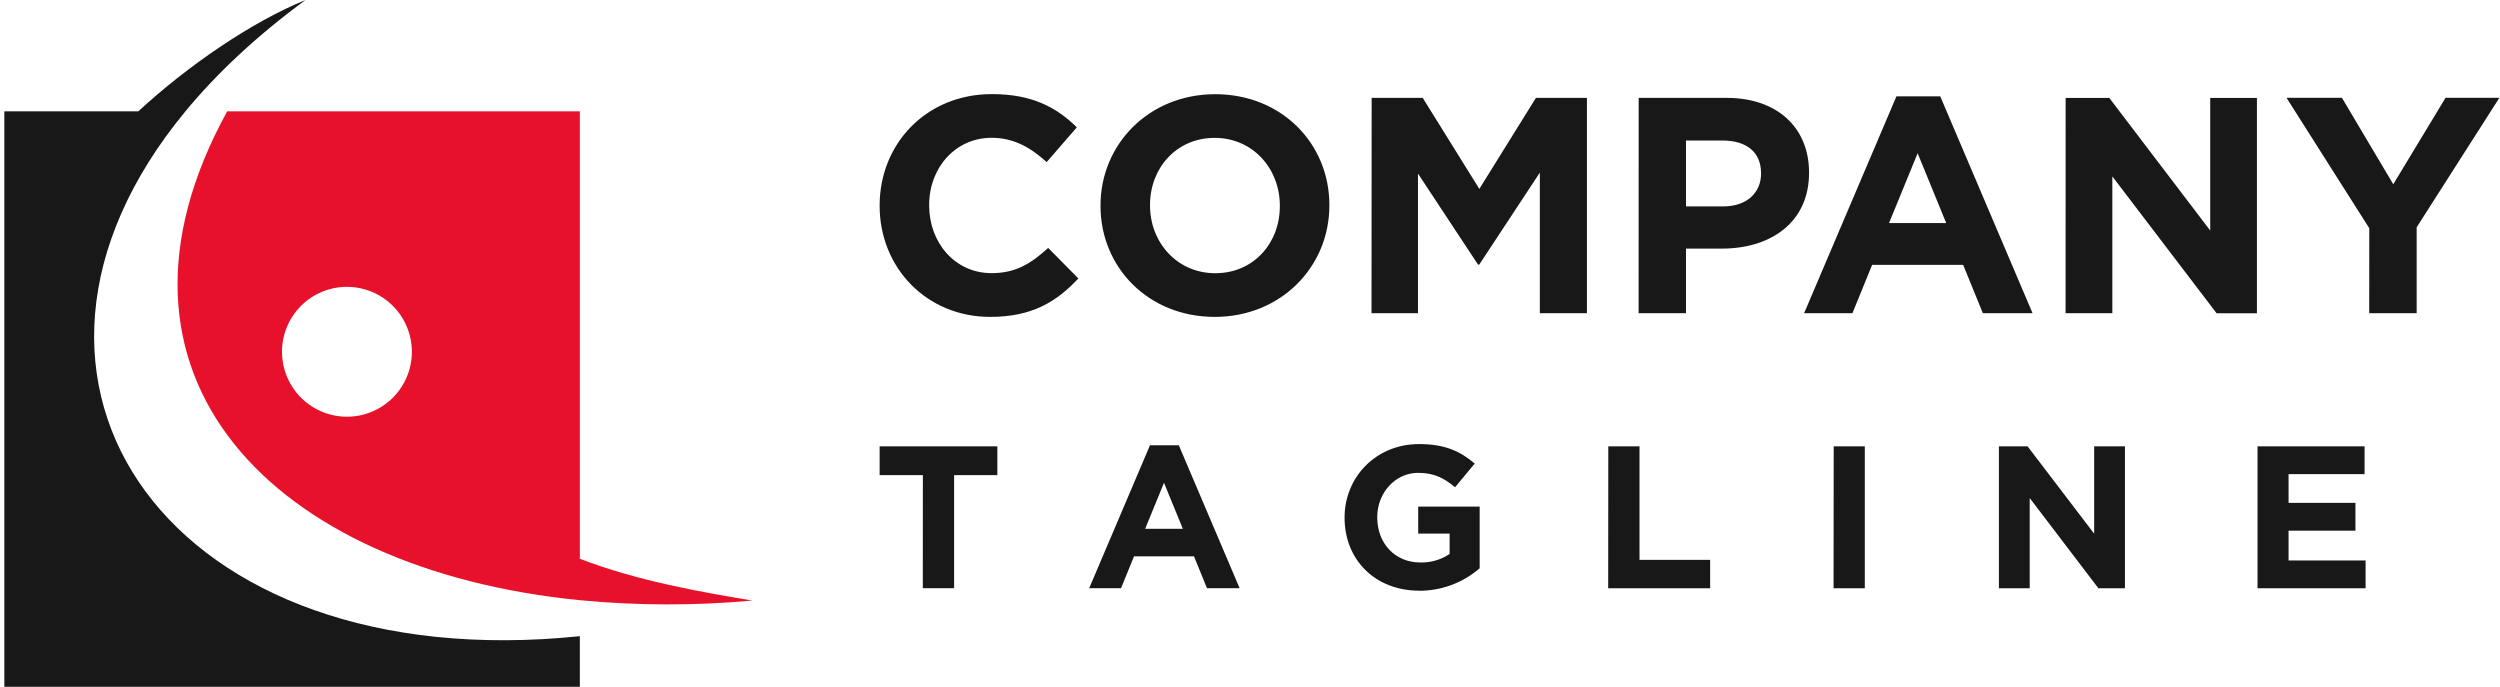
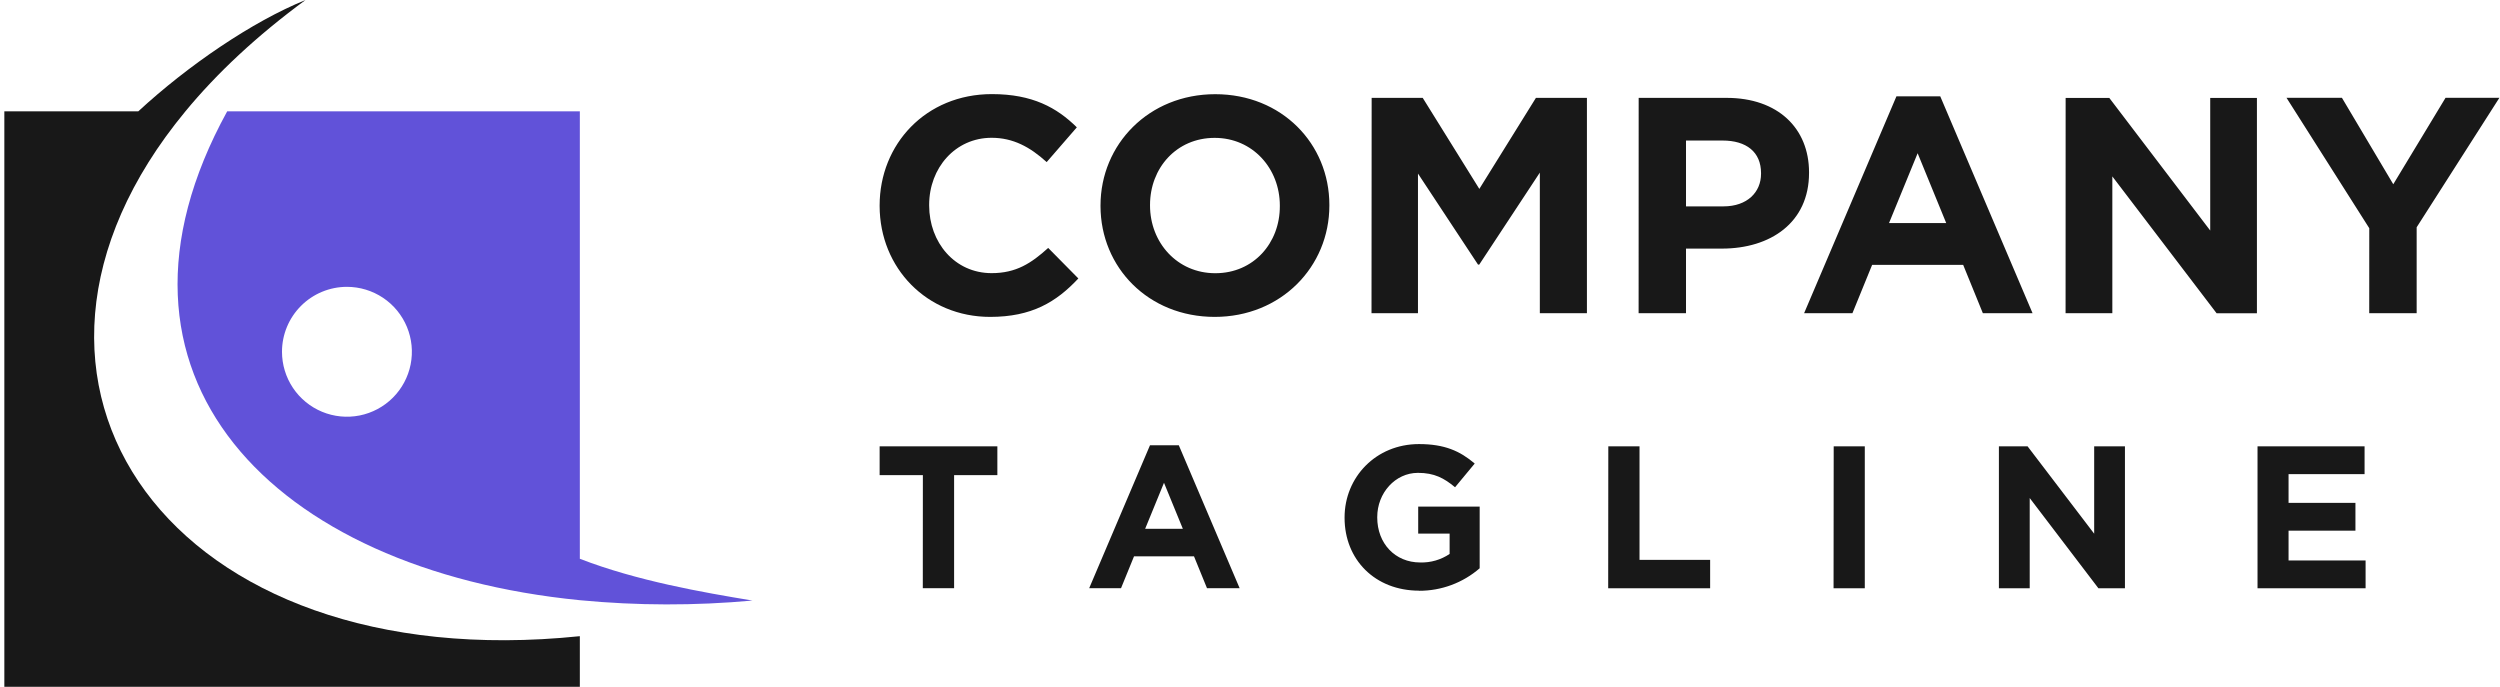
<svg xmlns="http://www.w3.org/2000/svg" width="182" height="50" viewBox="0 0 182 50" fill="none">
  <path fill-rule="evenodd" clip-rule="evenodd" d="M42.212 46.314C12.467 49.396 -2.812 27.841 13.5 8.103C15.781 5.338 18.681 2.617 22.242 0C18.366 1.57 13.684 4.767 10.07 8.103H0.316V50H42.212V46.314Z" fill="#181818" />
-   <path fill-rule="evenodd" clip-rule="evenodd" d="M25.257 20.882C26.192 20.882 27.106 21.16 27.884 21.679C28.661 22.198 29.267 22.937 29.625 23.801C29.983 24.665 30.076 25.615 29.894 26.532C29.712 27.449 29.261 28.292 28.6 28.953C27.939 29.614 27.097 30.064 26.18 30.247C25.262 30.429 24.312 30.336 23.448 29.978C22.584 29.62 21.846 29.014 21.326 28.237C20.807 27.459 20.529 26.545 20.529 25.61C20.529 24.356 21.027 23.154 21.914 22.267C22.801 21.38 24.003 20.882 25.257 20.882ZM16.541 8.103C5.957 27.346 19.842 41.477 42.212 43.695C46.39 44.095 50.597 44.103 54.777 43.72C51.125 43.116 46.368 42.288 42.212 40.679V8.103H16.541Z" fill="#E8112B" />
+   <path fill-rule="evenodd" clip-rule="evenodd" d="M25.257 20.882C26.192 20.882 27.106 21.16 27.884 21.679C28.661 22.198 29.267 22.937 29.625 23.801C29.983 24.665 30.076 25.615 29.894 26.532C29.712 27.449 29.261 28.292 28.6 28.953C27.939 29.614 27.097 30.064 26.18 30.247C25.262 30.429 24.312 30.336 23.448 29.978C22.584 29.62 21.846 29.014 21.326 28.237C20.807 27.459 20.529 26.545 20.529 25.61C20.529 24.356 21.027 23.154 21.914 22.267C22.801 21.38 24.003 20.882 25.257 20.882ZM16.541 8.103C5.957 27.346 19.842 41.477 42.212 43.695C46.39 44.095 50.597 44.103 54.777 43.72C51.125 43.116 46.368 42.288 42.212 40.679V8.103H16.541Z" fill="#6152D9" />
  <path d="M172.48 22.801H175.933V16.546L181.957 7.118H178.037L174.23 13.414L170.491 7.118H166.457L172.483 16.614L172.48 22.801ZM150.374 22.801H153.778V12.842L161.37 22.807H164.304V7.131H160.904V16.783L153.559 7.131H150.378L150.374 22.801ZM137.52 16.24L139.604 11.155L141.685 16.24H137.52ZM131.339 22.801H134.857L136.291 19.283H142.919L144.352 22.801H147.97L141.25 7.012H138.061L131.339 22.801ZM122.741 15.024V10.231H125.404C127.13 10.231 128.204 11.059 128.204 12.605V12.649C128.204 13.994 127.196 15.024 125.472 15.024H122.741ZM119.291 22.801H122.741V18.098H125.359C128.878 18.098 131.698 16.218 131.698 12.59V12.546C131.698 9.342 129.435 7.125 125.696 7.125H119.295L119.291 22.801ZM99.846 22.801H103.228V12.635L107.6 19.262H107.689L112.1 12.566V22.801H115.528V7.125H111.815L107.695 13.753L103.574 7.125H99.856L99.846 22.801ZM88.47 19.89C85.693 19.89 83.722 17.651 83.722 14.962V14.918C83.722 12.231 85.648 10.037 88.426 10.037C91.204 10.037 93.172 12.275 93.172 14.962V15.009C93.181 17.696 91.256 19.89 88.48 19.89H88.47ZM88.426 23.07C93.263 23.07 96.778 19.42 96.778 14.962V14.918C96.778 10.462 93.308 6.857 88.47 6.857C83.633 6.857 80.117 10.507 80.117 14.962V15.009C80.126 19.464 83.596 23.07 88.435 23.07H88.426ZM72.078 23.07C75.1 23.07 76.893 21.996 78.504 20.272L76.309 18.049C75.078 19.161 73.98 19.885 72.189 19.885C69.502 19.885 67.643 17.646 67.643 14.957V14.912C67.643 12.225 69.546 10.031 72.189 10.031C73.756 10.031 74.989 10.703 76.198 11.8L78.393 9.27C76.937 7.836 75.167 6.851 72.211 6.851C67.396 6.851 64.037 10.501 64.037 14.957V15.003C64.046 19.509 67.472 23.07 72.087 23.07H72.078Z" fill="#181818" />
  <path d="M164.348 42.824H172.215V40.801H166.607V38.633H171.476V36.611H166.607V34.516H172.141V32.492H164.348V42.824ZM145.52 42.824H147.763V36.257L152.763 42.824H154.696V32.492H152.456V38.853L147.607 32.492H145.52V42.824ZM133.483 42.824H135.757V32.492H133.493L133.483 42.824ZM117.076 42.824H124.498V40.757H119.357V32.492H117.085L117.076 42.824ZM103.307 43.009C104.928 43.014 106.496 42.432 107.72 41.37V36.883H103.245V38.846H105.532V40.327C104.901 40.753 104.152 40.97 103.391 40.948C101.561 40.948 100.263 39.561 100.263 37.672V37.642C100.263 35.886 101.576 34.424 103.226 34.424C104.422 34.424 105.132 34.809 105.928 35.472L107.359 33.746C106.282 32.831 105.161 32.329 103.3 32.329C100.172 32.329 97.885 34.736 97.885 37.672V37.701C97.887 40.742 100.1 43.001 103.317 43.001L103.307 43.009ZM83.367 38.496L84.739 35.146L86.111 38.496H83.367ZM79.293 42.82H81.611L82.556 40.503H86.924L87.869 42.82H90.245L85.817 32.416H83.719L79.293 42.82ZM67.18 42.82H69.459V34.588H72.608V32.492H64.037V34.588H67.185L67.18 42.82Z" fill="#181818" />
</svg>
